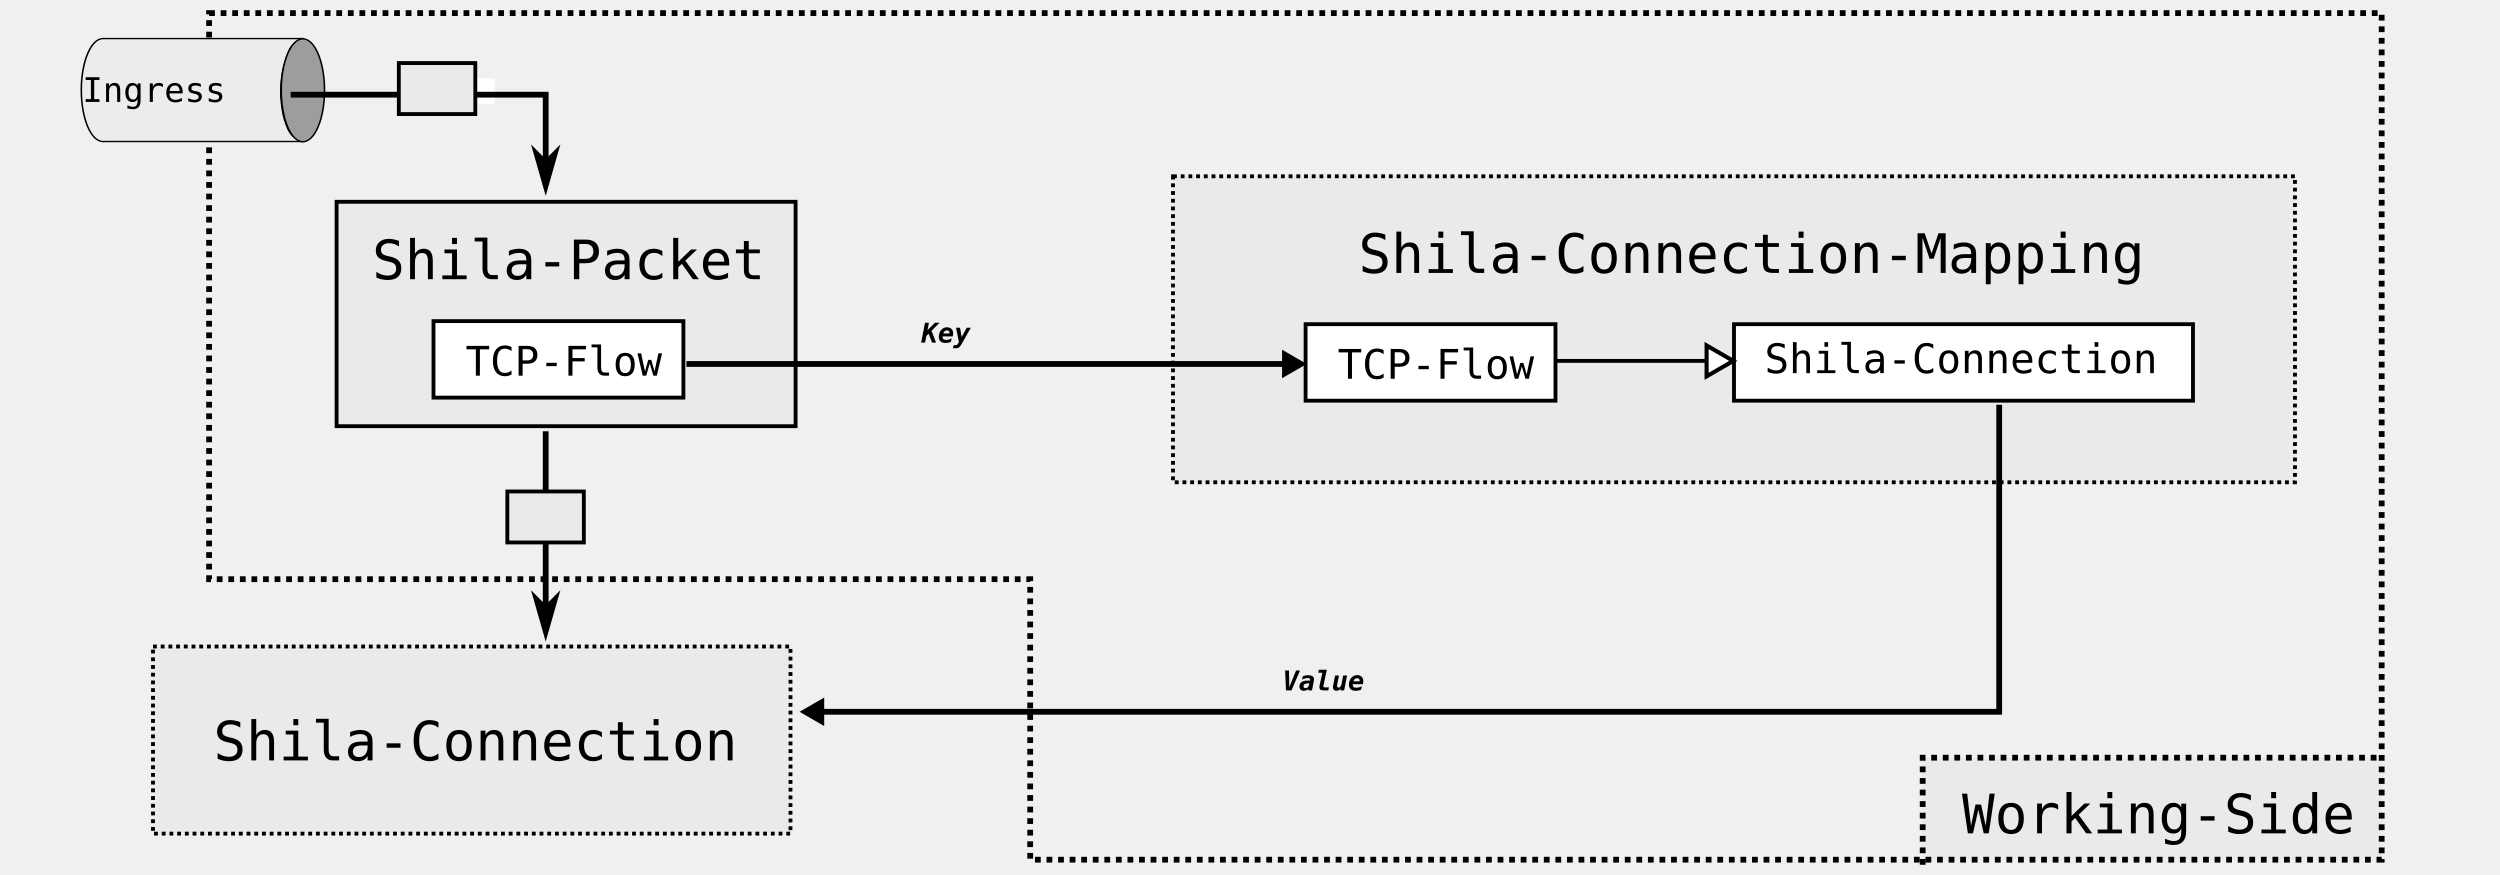
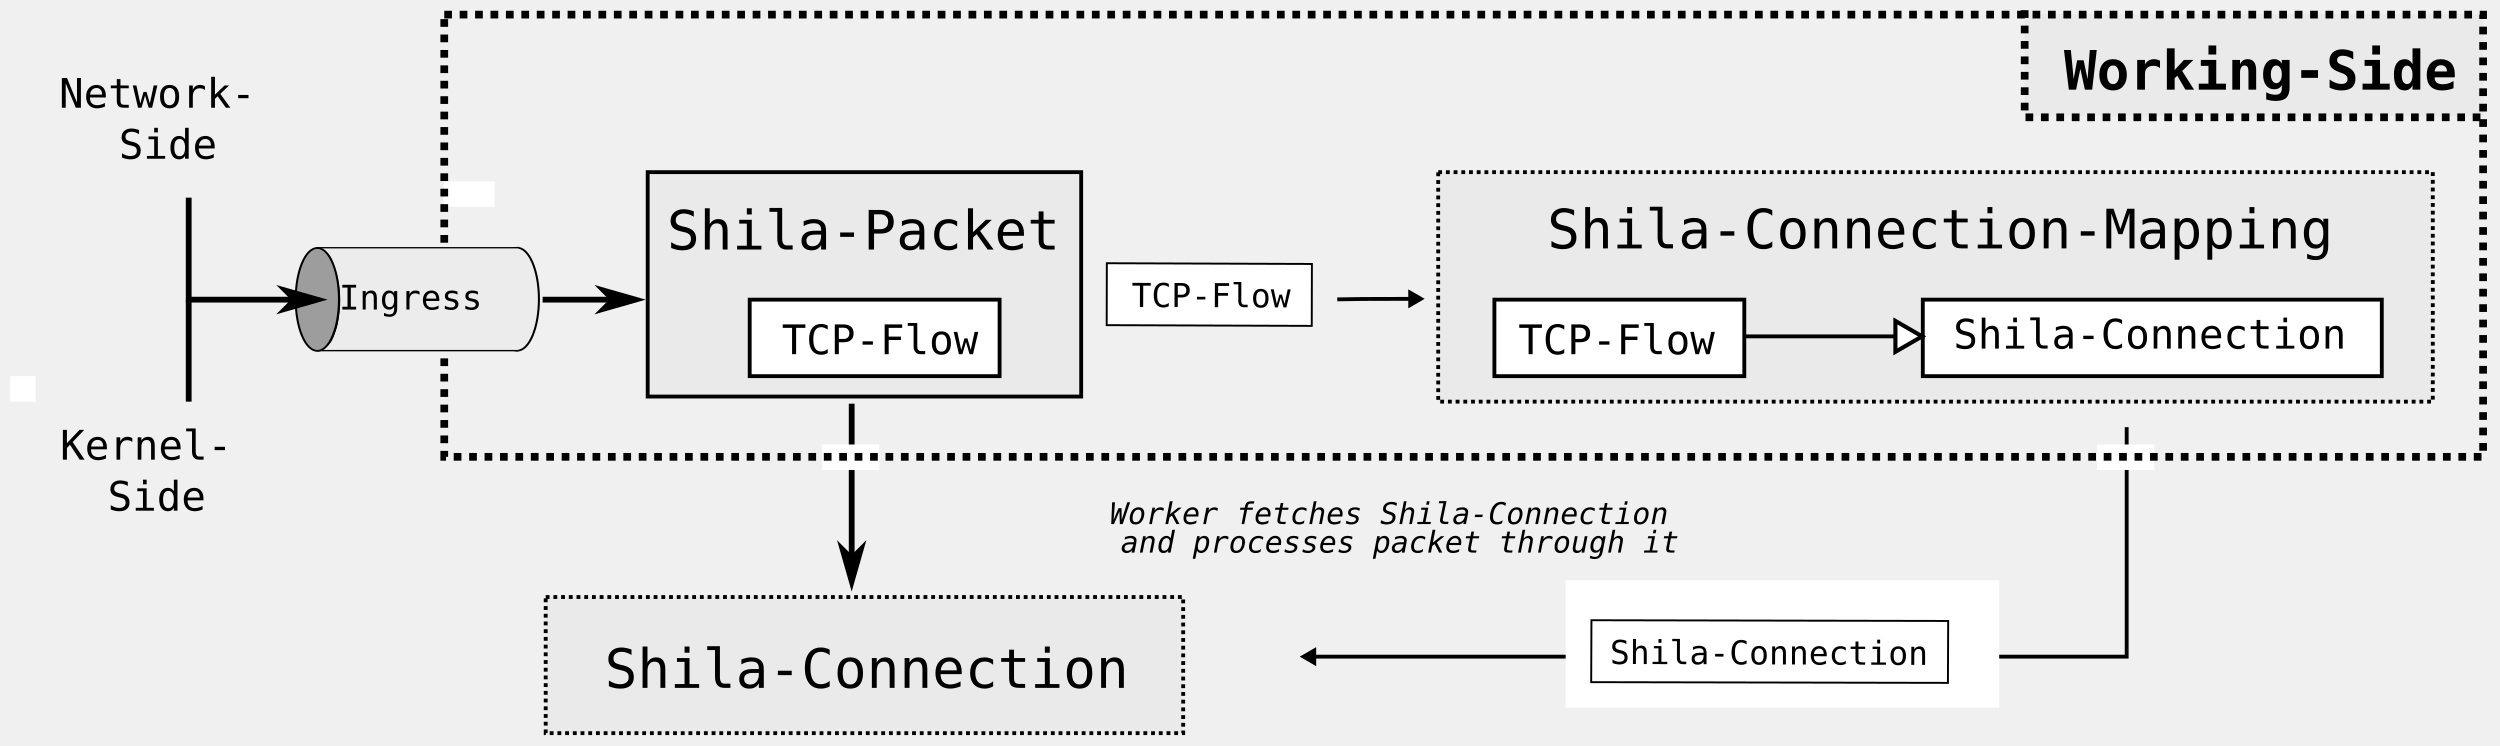
- <svg xmlns="http://www.w3.org/2000/svg" width="2451" height="857.835" viewBox="0 0 648.494 226.969" version="1.1" id="svg8">
+ <svg xmlns="http://www.w3.org/2000/svg" width="2451" height="730.669" viewBox="0 0 648.494 193.323" version="1.1" id="svg8">
  <defs id="defs2">
    <marker orient="auto" refY="0" refX="0" id="marker3254" style="overflow:visible">
      <path id="path3252" d="M 5.77,0 -2.88,5 V -5 Z" style="fill:#000000;fill-opacity:1;fill-rule:evenodd;stroke:#000000;stroke-width:1pt;stroke-opacity:1" transform="scale(0.4)" />
    </marker>
    <marker orient="auto" refY="0" refX="0" id="marker3022" style="overflow:visible">
      <path id="path3020" d="M 5.77,0 -2.88,5 V -5 Z" style="fill:#000000;fill-opacity:1;fill-rule:evenodd;stroke:#000000;stroke-width:1pt;stroke-opacity:1" transform="scale(0.4)" />
    </marker>
    <marker orient="auto" refY="0" refX="0" id="marker12304" style="overflow:visible">
      <path id="path12302" d="M 5.77,0 -2.88,5 V -5 Z" style="fill:#ffffff;fill-rule:evenodd;stroke:#000000;stroke-width:1pt;stroke-opacity:1" transform="matrix(0.8,0,0,0.8,-4.8,0)" />
    </marker>
    <marker orient="auto" refY="0" refX="0" id="TriangleOutS" style="overflow:visible">
      <path id="path11520" d="M 5.77,0 -2.88,5 V -5 Z" style="fill:#000000;fill-opacity:1;fill-rule:evenodd;stroke:#000000;stroke-width:1pt;stroke-opacity:1" transform="scale(0.2)" />
    </marker>
    <marker orient="auto" refY="0" refX="0" id="TriangleOutL" style="overflow:visible">
      <path id="path11514" d="M 5.77,0 -2.88,5 V -5 Z" style="fill:#000000;fill-opacity:1;fill-rule:evenodd;stroke:#000000;stroke-width:1pt;stroke-opacity:1" transform="scale(0.8)" />
    </marker>
    <marker orient="auto" refY="0" refX="0" id="EmptyTriangleOutL" style="overflow:visible">
      <path id="path11532" d="M 5.77,0 -2.88,5 V -5 Z" style="fill:#ffffff;fill-rule:evenodd;stroke:#000000;stroke-width:1pt;stroke-opacity:1" transform="matrix(0.8,0,0,0.8,-4.8,0)" />
    </marker>
    <marker orient="auto" refY="0" refX="0" id="Arrow2Lend" style="overflow:visible">
      <path id="path11393" style="fill:#000000;fill-opacity:1;fill-rule:evenodd;stroke:#000000;stroke-width:0.625;stroke-linejoin:round;stroke-opacity:1" d="M 8.719,4.034 -2.207,0.016 8.719,-4.002 c -1.745,2.372 -1.735,5.617 -6e-7,8.035 z" transform="matrix(-1.1,0,0,-1.1,-1.1,0)" />
    </marker>
    <marker style="overflow:visible" id="marker11722" refX="0" refY="0" orient="auto">
      <path transform="matrix(-0.4,0,0,-0.4,-4,0)" style="fill:#000000;fill-opacity:1;fill-rule:evenodd;stroke:#000000;stroke-width:1pt;stroke-opacity:1" d="M 0,0 5,-5 -12.5,0 5,5 Z" id="path11720" />
    </marker>
    <marker orient="auto" refY="0" refX="0" id="Arrow1Send" style="overflow:visible">
      <path id="path11387" d="M 0,0 5,-5 -12.5,0 5,5 Z" style="fill:#000000;fill-opacity:1;fill-rule:evenodd;stroke:#000000;stroke-width:1pt;stroke-opacity:1" transform="matrix(-0.2,0,0,-0.2,-1.2,0)" />
    </marker>
    <marker orient="auto" refY="0" refX="0" id="DotM" style="overflow:visible">
      <path id="path916" d="m -2.5,-1 c 0,2.76 -2.24,5 -5,5 -2.76,0 -5,-2.24 -5,-5 0,-2.76 2.24,-5 5,-5 2.76,0 5,2.24 5,5 z" style="fill:#000000;fill-opacity:1;fill-rule:evenodd;stroke:#000000;stroke-width:1pt;stroke-opacity:1" transform="matrix(0.4,0,0,0.4,2.96,0.4)" />
    </marker>
    <marker orient="auto" refY="0" refX="0" id="DotL" style="overflow:visible">
      <path id="path913" d="m -2.5,-1 c 0,2.76 -2.24,5 -5,5 -2.76,0 -5,-2.24 -5,-5 0,-2.76 2.24,-5 5,-5 2.76,0 5,2.24 5,5 z" style="fill:#000000;fill-opacity:1;fill-rule:evenodd;stroke:#000000;stroke-width:1pt;stroke-opacity:1" transform="matrix(0.8,0,0,0.8,5.92,0.8)" />
    </marker>
    <marker orient="auto" refY="0" refX="0" id="Arrow1Mend" style="overflow:visible">
      <path id="path861" d="M 0,0 5,-5 -12.5,0 5,5 Z" style="fill:#000000;fill-opacity:1;fill-rule:evenodd;stroke:#000000;stroke-width:1pt;stroke-opacity:1" transform="matrix(-0.4,0,0,-0.4,-4,0)" />
    </marker>
    <marker orient="auto" refY="0" refX="0" id="Arrow1Mend-7" style="overflow:visible">
      <path id="path861-7" d="M 0,0 5,-5 -12.5,0 5,5 Z" style="fill:#000000;fill-opacity:1;fill-rule:evenodd;stroke:#000000;stroke-width:1pt;stroke-opacity:1" transform="matrix(-0.4,0,0,-0.4,-4,0)" />
    </marker>
    <marker orient="auto" refY="0" refX="0" id="Arrow1Mend-0" style="overflow:visible">
      <path id="path861-6" d="M 0,0 5,-5 -12.5,0 5,5 Z" style="fill:#000000;fill-opacity:1;fill-rule:evenodd;stroke:#000000;stroke-width:1pt;stroke-opacity:1" transform="matrix(-0.4,0,0,-0.4,-4,0)" />
    </marker>
    <marker orient="auto" refY="0" refX="0" id="Arrow1Mend-4" style="overflow:visible">
      <path id="path861-8" d="M 0,0 5,-5 -12.5,0 5,5 Z" style="fill:#000000;fill-opacity:1;fill-rule:evenodd;stroke:#000000;stroke-width:1pt;stroke-opacity:1" transform="matrix(-0.4,0,0,-0.4,-4,0)" />
    </marker>
    <marker orient="auto" refY="0" refX="0" id="Arrow1Mend-4-8" style="overflow:visible">
      <path id="path861-8-2" d="M 0,0 5,-5 -12.5,0 5,5 Z" style="fill:#000000;fill-opacity:1;fill-rule:evenodd;stroke:#000000;stroke-width:1pt;stroke-opacity:1" transform="matrix(-0.4,0,0,-0.4,-4,0)" />
    </marker>
    <marker orient="auto" refY="0" refX="0" id="Arrow1Mend-7-6" style="overflow:visible">
      <path id="path861-7-4" d="M 0,0 5,-5 -12.5,0 5,5 Z" style="fill:#000000;fill-opacity:1;fill-rule:evenodd;stroke:#000000;stroke-width:1pt;stroke-opacity:1" transform="matrix(-0.4,0,0,-0.4,-4,0)" />
    </marker>
    <marker orient="auto" refY="0" refX="0" id="Arrow1Mend-6" style="overflow:visible">
      <path id="path861-75" d="M 0,0 5,-5 -12.5,0 5,5 Z" style="fill:#000000;fill-opacity:1;fill-rule:evenodd;stroke:#000000;stroke-width:1pt;stroke-opacity:1" transform="matrix(-0.4,0,0,-0.4,-4,0)" />
    </marker>
    <marker orient="auto" refY="0" refX="0" id="Arrow1Mend-0-6" style="overflow:visible">
      <path id="path861-6-2" d="M 0,0 5,-5 -12.5,0 5,5 Z" style="fill:#000000;fill-opacity:1;fill-rule:evenodd;stroke:#000000;stroke-width:1pt;stroke-opacity:1" transform="matrix(-0.4,0,0,-0.4,-4,0)" />
    </marker>
    <marker orient="auto" refY="0" refX="0" id="Arrow1Mstart-2-2-3-4-1-9" style="overflow:visible">
      <path id="path3028-5-2-7-8-7-6" d="M 0,0 5,-5 -12.5,0 5,5 Z" style="fill:#000000;fill-opacity:1;fill-rule:evenodd;stroke:#000000;stroke-width:1pt;stroke-opacity:1" transform="matrix(0.4,0,0,0.4,4,0)" />
    </marker>
    <marker orient="auto" refY="0" refX="0" id="Arrow1Mend-4-3" style="overflow:visible">
      <path id="path861-8-6" d="M 0,0 5,-5 -12.5,0 5,5 Z" style="fill:#000000;fill-opacity:1;fill-rule:evenodd;stroke:#000000;stroke-width:1pt;stroke-opacity:1" transform="matrix(-0.4,0,0,-0.4,-4,0)" />
    </marker>
+     <marker orient="auto" refY="0" refX="0" id="Arrow1Mend-4-3-3" style="overflow:visible">
+       <path id="path861-8-6-6" d="M 0,0 5,-5 -12.5,0 5,5 Z" style="fill:#000000;fill-opacity:1;fill-rule:evenodd;stroke:#000000;stroke-width:1pt;stroke-opacity:1" transform="matrix(-0.4,0,0,-0.4,-4,0)" />
+     </marker>
+     <marker orient="auto" refY="0" refX="0" id="TriangleOutM-5" style="overflow:visible">
+       <path id="path3167-3" d="M 5.77,0 -2.88,5 V -5 Z" style="fill:#000000;fill-opacity:1;fill-rule:evenodd;stroke:#000000;stroke-width:1pt;stroke-opacity:1" transform="scale(0.4)" />
+     </marker>
+     <marker orient="auto" refY="0" refX="0" id="Arrow1Mend-4-3-2" style="overflow:visible">
+       <path id="path861-8-6-61" d="M 0,0 5,-5 -12.5,0 5,5 Z" style="fill:#000000;fill-opacity:1;fill-rule:evenodd;stroke:#000000;stroke-width:1pt;stroke-opacity:1" transform="matrix(-0.4,0,0,-0.4,-4,0)" />
+     </marker>
  </defs>
-   <g id="layer1" transform="translate(-50.27083,-490.7187)">
-     <rect style="opacity:1;fill:#eaeaea;fill-opacity:1;stroke:#000000;stroke-width:1;stroke-linejoin:miter;stroke-miterlimit:4.4;stroke-dasharray:1, 1;stroke-dashoffset:0;stroke-opacity:1" id="rect819-5" width="291.042" height="79.375" x="354.542" y="536.448" />
-     <text xml:space="preserve" style="font-style:normal;font-weight:normal;font-size:10.583px;line-height:1.25;font-family:sans-serif;letter-spacing:0px;word-spacing:0px;fill:#000000;fill-opacity:1;stroke:none;stroke-width:0.265" x="402.647" y="561.512" id="text823-3">
-       <tspan id="tspan821-5" x="402.647" y="561.512" style="font-style:normal;font-variant:normal;font-weight:normal;font-stretch:normal;font-size:14.111px;font-family:'DejaVu Sans Mono';-inkscape-font-specification:'DejaVu Sans Mono';stroke-width:0.265">Shila-Connection-Mapping</tspan>
+   <g id="layer1" transform="translate(-50.27084,-490.4687)">
+     <rect style="opacity:1;fill:#eaeaea;fill-opacity:1;stroke:#000000;stroke-width:1;stroke-linejoin:miter;stroke-miterlimit:4.4;stroke-dasharray:1, 1;stroke-dashoffset:0;stroke-opacity:1" id="rect819-5" width="257.998" height="59.531" x="423.333" y="535.125" />
+     <text xml:space="preserve" style="font-style:normal;font-weight:normal;font-size:10.583px;line-height:1.25;font-family:sans-serif;letter-spacing:0px;word-spacing:0px;fill:#000000;fill-opacity:1;stroke:none;stroke-width:0.265" x="451.625" y="554.898" id="text823-3">
+       <tspan id="tspan821-5" x="451.625" y="554.898" style="font-style:normal;font-variant:normal;font-weight:normal;font-stretch:normal;font-size:14.111px;font-family:'DejaVu Sans Mono';-inkscape-font-specification:'DejaVu Sans Mono';stroke-width:0.265">Shila-Connection-Mapping</tspan>
    </text>
-     <rect style="opacity:1;fill:#eaeaea;fill-opacity:1;stroke:#000000;stroke-width:1;stroke-linejoin:miter;stroke-miterlimit:4.4;stroke-dasharray:1, 1;stroke-dashoffset:0;stroke-opacity:1" id="rect819-3-2" width="165.365" height="48.54" x="89.958" y="658.421" />
-     <text xml:space="preserve" style="font-style:normal;font-weight:normal;font-size:10.583px;line-height:1.25;font-family:sans-serif;letter-spacing:0px;word-spacing:0px;fill:#000000;fill-opacity:1;stroke:none;stroke-width:0.265" x="105.628" y="687.968" id="text823-6-9">
-       <tspan id="tspan821-7-1" x="105.628" y="687.968" style="font-style:normal;font-variant:normal;font-weight:normal;font-stretch:normal;font-size:14.111px;font-family:'DejaVu Sans Mono';-inkscape-font-specification:'DejaVu Sans Mono';stroke-width:0.265">Shila-Connection</tspan>
+     <rect style="opacity:1;fill:#eaeaea;fill-opacity:1;stroke:#000000;stroke-width:1;stroke-linejoin:miter;stroke-miterlimit:4.4;stroke-dasharray:1, 1;stroke-dashoffset:0;stroke-opacity:1" id="rect819-3-2" width="165.365" height="35.311" x="191.823" y="645.335" />
+     <text xml:space="preserve" style="font-style:normal;font-weight:normal;font-size:10.583px;line-height:1.25;font-family:sans-serif;letter-spacing:0px;word-spacing:0px;fill:#000000;fill-opacity:1;stroke:none;stroke-width:0.265" x="207.118" y="668.895" id="text823-6-9">
+       <tspan id="tspan821-7-1" x="207.118" y="668.895" style="font-style:normal;font-variant:normal;font-weight:normal;font-stretch:normal;font-size:14.111px;font-family:'DejaVu Sans Mono';-inkscape-font-specification:'DejaVu Sans Mono';stroke-width:0.265">Shila-Connection</tspan>
    </text>
-     <path style="fill:none;stroke:#000000;stroke-width:1.5;stroke-linecap:butt;stroke-linejoin:miter;stroke-miterlimit:4;stroke-dasharray:none;stroke-opacity:1;marker-end:url(#Arrow1Mend)" d="m 191.823,621.115 v -18.521 51.594" id="path850" />
-     <path style="fill:none;stroke:#000000;stroke-width:1.5;stroke-linecap:butt;stroke-linejoin:miter;stroke-miterlimit:4;stroke-dasharray:none;stroke-opacity:1;marker-end:url(#marker3254)" d="m 568.854,595.715 v 79.64 H 261.937" id="path850-5" />
-     <rect style="opacity:1;fill:#eaeaea;fill-opacity:1;stroke:#000000;stroke-width:1;stroke-linejoin:miter;stroke-miterlimit:4.4;stroke-dasharray:none;stroke-dashoffset:0;stroke-opacity:1" id="rect819-3-2-0" width="119.062" height="58.208" x="137.583" y="543.063" />
-     <path style="fill:none;stroke:#000000;stroke-width:1.5;stroke-linecap:butt;stroke-linejoin:miter;stroke-miterlimit:4;stroke-dasharray:none;stroke-opacity:1;marker-end:url(#marker3022)" d="M 228.335,585.131 H 334.698 384.969" id="path850-47" />
-     <text xml:space="preserve" style="font-style:normal;font-weight:normal;font-size:10.583px;line-height:1.25;font-family:sans-serif;letter-spacing:0px;word-spacing:0px;fill:#000000;fill-opacity:1;stroke:none;stroke-width:0.265" x="146.806" y="563.144" id="text823-6-9-7">
-       <tspan x="146.806" y="563.144" style="font-style:normal;font-variant:normal;font-weight:normal;font-stretch:normal;font-size:14.111px;font-family:'DejaVu Sans Mono';-inkscape-font-specification:'DejaVu Sans Mono';stroke-width:0.265" id="tspan10795">Shila-Packet</tspan>
+     <path style="fill:none;stroke:#000000;stroke-width:1;stroke-linecap:butt;stroke-linejoin:miter;stroke-miterlimit:4;stroke-dasharray:none;stroke-opacity:1;marker-end:url(#marker3254)" d="m 601.927,601.271 1e-5,59.531 H 390.26" id="path850-5" />
+     <rect style="opacity:1;fill:#eaeaea;fill-opacity:1;stroke:#000000;stroke-width:1;stroke-linejoin:miter;stroke-miterlimit:4.4;stroke-dasharray:none;stroke-dashoffset:0;stroke-opacity:1" id="rect819-3-2-0" width="112.448" height="58.208" x="218.281" y="535.125" />
+     <text xml:space="preserve" style="font-style:normal;font-weight:normal;font-size:10.583px;line-height:1.25;font-family:sans-serif;letter-spacing:0px;word-spacing:0px;fill:#000000;fill-opacity:1;stroke:none;stroke-width:0.265" x="223.27" y="555.206" id="text823-6-9-7">
+       <tspan x="223.27" y="555.206" style="font-style:normal;font-variant:normal;font-weight:normal;font-stretch:normal;font-size:14.111px;font-family:'DejaVu Sans Mono';-inkscape-font-specification:'DejaVu Sans Mono';stroke-width:0.265" id="tspan10795">Shila-Packet</tspan>
    </text>
-     <rect style="opacity:1;fill:#ffffff;fill-opacity:1;stroke:#000000;stroke-width:1;stroke-linejoin:miter;stroke-miterlimit:4.4;stroke-dasharray:none;stroke-dashoffset:0;stroke-opacity:1" id="rect819-3-2-0-1" width="64.823" height="19.844" x="162.719" y="574.019" />
-     <text xml:space="preserve" style="font-style:normal;font-weight:normal;font-size:10.583px;line-height:1.25;font-family:sans-serif;letter-spacing:0px;word-spacing:0px;fill:#000000;fill-opacity:1;stroke:none;stroke-width:0.265" x="171.037" y="588.161" id="text823-6-9-7-5-1">
-       <tspan x="171.037" y="588.161" style="font-style:normal;font-variant:normal;font-weight:normal;font-stretch:normal;font-size:10.583px;font-family:'DejaVu Sans Mono';-inkscape-font-specification:'DejaVu Sans Mono';stroke-width:0.265" id="tspan10795-6-2">TCP-Flow</tspan>
+     <rect style="opacity:1;fill:#ffffff;fill-opacity:1;stroke:#000000;stroke-width:1;stroke-linejoin:miter;stroke-miterlimit:4.4;stroke-dasharray:none;stroke-dashoffset:0;stroke-opacity:1" id="rect819-3-2-0-1" width="64.823" height="19.844" x="244.74" y="568.198" />
+     <text xml:space="preserve" style="font-style:normal;font-weight:normal;font-size:10.583px;line-height:1.25;font-family:sans-serif;letter-spacing:0px;word-spacing:0px;fill:#000000;fill-opacity:1;stroke:none;stroke-width:0.265" x="253.057" y="582.341" id="text823-6-9-7-5-1">
+       <tspan x="253.057" y="582.341" style="font-style:normal;font-variant:normal;font-weight:normal;font-stretch:normal;font-size:10.583px;font-family:'DejaVu Sans Mono';-inkscape-font-specification:'DejaVu Sans Mono';stroke-width:0.265" id="tspan10795-6-2">TCP-Flow</tspan>
    </text>
-     <rect style="opacity:1;fill:#ffffff;fill-opacity:1;stroke:#000000;stroke-width:1;stroke-linejoin:miter;stroke-miterlimit:4.4;stroke-dasharray:none;stroke-dashoffset:0;stroke-opacity:1" id="rect819-3-2-0-1-7-3" width="119.062" height="19.844" x="500.062" y="574.812" />
-     <text xml:space="preserve" style="font-style:normal;font-weight:normal;font-size:10.583px;line-height:1.25;font-family:sans-serif;letter-spacing:0px;word-spacing:0px;fill:#000000;fill-opacity:1;stroke:none;stroke-width:0.265" x="507.983" y="587.5" id="text823-6-9-7-5-1-0-6">
-       <tspan x="507.983" y="587.5" style="font-style:normal;font-variant:normal;font-weight:normal;font-stretch:normal;font-size:10.583px;font-family:'DejaVu Sans Mono';-inkscape-font-specification:'DejaVu Sans Mono';stroke-width:0.265" id="tspan10795-6-2-9-0">Shila-Connection</tspan>
+     <rect style="opacity:1;fill:#ffffff;fill-opacity:1;stroke:#000000;stroke-width:1;stroke-linejoin:miter;stroke-miterlimit:4.4;stroke-dasharray:none;stroke-dashoffset:0;stroke-opacity:1" id="rect819-3-2-0-1-7-3" width="119.062" height="19.844" x="549.04" y="568.198" />
+     <text xml:space="preserve" style="font-style:normal;font-weight:normal;font-size:10.583px;line-height:1.25;font-family:sans-serif;letter-spacing:0px;word-spacing:0px;fill:#000000;fill-opacity:1;stroke:none;stroke-width:0.265" x="556.961" y="580.885" id="text823-6-9-7-5-1-0-6">
+       <tspan x="556.961" y="580.885" style="font-style:normal;font-variant:normal;font-weight:normal;font-stretch:normal;font-size:10.583px;font-family:'DejaVu Sans Mono';-inkscape-font-specification:'DejaVu Sans Mono';stroke-width:0.265" id="tspan10795-6-2-9-0">Shila-Connection</tspan>
    </text>
-     <path style="fill:none;stroke:#000000;stroke-width:1;stroke-linecap:butt;stroke-linejoin:miter;stroke-miterlimit:4;stroke-dasharray:none;stroke-opacity:1;marker-end:url(#marker12304)" d="m 453.76,584.337 h 19.844 26.458" id="path850-47-6" />
-     <rect style="opacity:1;fill:#eaeaea;fill-opacity:1;stroke:none;stroke-width:1.5;stroke-linejoin:miter;stroke-miterlimit:4;stroke-dasharray:1.5, 6;stroke-dashoffset:0;stroke-opacity:1" id="rect13868" width="119.062" height="26.458" x="549.01" y="687.26" />
-     <text xml:space="preserve" style="font-style:normal;font-weight:normal;font-size:10.583px;line-height:1.25;font-family:sans-serif;letter-spacing:0px;word-spacing:0px;fill:#000000;fill-opacity:1;stroke:none;stroke-width:0.265" x="559.201" y="706.875" id="text823-6-9-1">
-       <tspan id="tspan821-7-1-8" x="559.201" y="706.875" style="font-style:normal;font-variant:normal;font-weight:normal;font-stretch:normal;font-size:14.111px;font-family:'DejaVu Sans Mono';-inkscape-font-specification:'DejaVu Sans Mono';stroke-width:0.265">Working-Side</tspan>
+     <path style="fill:none;stroke:#000000;stroke-width:1;stroke-linecap:butt;stroke-linejoin:miter;stroke-miterlimit:4;stroke-dasharray:none;stroke-opacity:1;marker-end:url(#marker12304)" d="m 502.738,577.723 h 19.844 26.458" id="path850-47-6" />
+     <rect style="opacity:1;fill:#eaeaea;fill-opacity:1;stroke:none;stroke-width:1.5;stroke-linejoin:miter;stroke-miterlimit:4;stroke-dasharray:1.5, 6;stroke-dashoffset:0;stroke-opacity:1" id="rect13868" width="119.062" height="26.458" x="575.469" y="494.115" />
+     <text xml:space="preserve" style="font-style:normal;font-weight:normal;font-size:10.583px;line-height:1.25;font-family:sans-serif;letter-spacing:0px;word-spacing:0px;fill:#000000;fill-opacity:1;stroke:none;stroke-width:0.265" x="585.659" y="513.729" id="text823-6-9-1">
+       <tspan id="tspan821-7-1-8" x="585.659" y="513.729" style="font-style:normal;font-variant:normal;font-weight:bold;font-stretch:normal;font-size:14.111px;font-family:'DejaVu Sans Mono';-inkscape-font-specification:'DejaVu Sans Mono';stroke-width:0.265">Working-Side</tspan>
    </text>
-     <path style="fill:none;fill-opacity:1;stroke:#000000;stroke-width:1.5;stroke-linecap:butt;stroke-linejoin:miter;stroke-miterlimit:4;stroke-dasharray:1.5, 1.5;stroke-dashoffset:0;stroke-opacity:1" d="M 549.01,715.042 V 687.26 H 668.073" id="path12612" />
-     <rect style="opacity:1;fill:#ffffff;fill-opacity:1;stroke:none;stroke-width:1.5;stroke-linejoin:miter;stroke-miterlimit:4.4;stroke-dasharray:1.5, 6;stroke-dashoffset:0;stroke-opacity:1" id="rect13776" width="13.229" height="6.615" x="165.365" y="511.048" />
-     <rect style="opacity:1;fill:#eaeaea;fill-opacity:1;stroke:#000000;stroke-width:1;stroke-linejoin:miter;stroke-miterlimit:4.4;stroke-dasharray:none;stroke-dashoffset:0;stroke-opacity:1" id="rect819-3-2-0-1-7-7-9" width="19.844" height="13.229" x="181.871" y="618.204" />
-     <path style="fill:none;stroke:#000000;stroke-width:1.5;stroke-linecap:butt;stroke-linejoin:miter;stroke-miterlimit:4;stroke-dasharray:1.5, 1.5;stroke-dashoffset:0;stroke-opacity:1" d="M 104.51,494.115 H 668.073 V 713.719 H 317.5 V 640.958 H 104.51 Z" id="path1086" />
-     <g transform="matrix(0.5659023,0,0,0.5044971,-23.58731,318.9656)" id="g4536-7">
-       <ellipse ry="26.458" rx="9.922" cy="386.75" cx="177.703" id="path4491-8" style="opacity:1;fill:#ececec;fill-opacity:1;stroke:#000000;stroke-width:0.716;stroke-linejoin:miter;stroke-miterlimit:4.4;stroke-dasharray:none;stroke-dashoffset:0;stroke-opacity:1" />
+     <path style="fill:none;fill-opacity:1;stroke:#000000;stroke-width:2;stroke-linecap:butt;stroke-linejoin:miter;stroke-miterlimit:4;stroke-dasharray:2, 2;stroke-dashoffset:0;stroke-opacity:1" d="m 575.469,493.115 v 27.781 h 119.062" id="path12612" />
+     <rect style="opacity:1;fill:#ffffff;fill-opacity:1;stroke:none;stroke-width:1.5;stroke-linejoin:miter;stroke-miterlimit:4.4;stroke-dasharray:1.5, 6;stroke-dashoffset:0;stroke-opacity:1" id="rect13776" width="13.229" height="6.615" x="165.365" y="537.506" />
+     <rect style="opacity:1;fill:#ffffff;fill-opacity:1;stroke:none;stroke-width:0.529;stroke-linecap:round;stroke-linejoin:round;stroke-miterlimit:4.4;stroke-dasharray:none;stroke-dashoffset:0;stroke-opacity:1" id="rect8821-0" width="14.817" height="6.615" x="594.254" y="605.769" />
+     <path style="fill:none;stroke:#000000;stroke-width:1.5;stroke-linecap:butt;stroke-linejoin:miter;stroke-miterlimit:4;stroke-dasharray:none;stroke-opacity:1;marker-end:url(#Arrow1Mend)" d="m 271.198,607.885 v -12.7 45.773" id="path850" />
+     <rect style="opacity:1;fill:#ffffff;fill-opacity:1;stroke:none;stroke-width:0.529;stroke-linecap:round;stroke-linejoin:round;stroke-miterlimit:4.4;stroke-dasharray:none;stroke-dashoffset:0;stroke-opacity:1" id="rect8821" width="14.817" height="6.615" x="263.525" y="605.769" />
+     <path style="fill:none;stroke:#000000;stroke-width:2;stroke-linecap:butt;stroke-linejoin:miter;stroke-miterlimit:4;stroke-dasharray:2, 2;stroke-dashoffset:0;stroke-opacity:1" d="M 165.51,494.26 H 694.385 V 608.97 H 165.51 Z" id="path1086" />
+     <rect style="opacity:1;fill:#ffffff;fill-opacity:1;stroke:#000000;stroke-width:1;stroke-linejoin:miter;stroke-miterlimit:4.4;stroke-dasharray:none;stroke-dashoffset:0;stroke-opacity:1" id="rect819-3-2-0-1-5" width="64.823" height="19.844" x="437.915" y="568.198" />
+     <text xml:space="preserve" style="font-style:normal;font-weight:normal;font-size:10.583px;line-height:1.25;font-family:sans-serif;letter-spacing:0px;word-spacing:0px;fill:#000000;fill-opacity:1;stroke:none;stroke-width:0.265" x="444.116" y="582.341" id="text823-6-9-7-5-1-3">
+       <tspan x="444.116" y="582.341" style="font-style:normal;font-variant:normal;font-weight:normal;font-stretch:normal;font-size:10.583px;font-family:'DejaVu Sans Mono';-inkscape-font-specification:'DejaVu Sans Mono';stroke-width:0.265" id="tspan10795-6-2-5">TCP-Flow</tspan>
+     </text>
+     <text id="text823-6-9-7-5-1-02-0-6-3-1-6-6-4-0-5-7-4-9-8-4-3-7-26-3" y="626.406" x="420.259" style="font-style:normal;font-weight:normal;font-size:10.583px;line-height:0.7;font-family:sans-serif;text-align:center;letter-spacing:0px;word-spacing:0px;text-anchor:middle;fill:#000000;fill-opacity:1;stroke:none;stroke-width:0.265" xml:space="preserve">
+       <tspan style="font-style:oblique;font-variant:normal;font-weight:normal;font-stretch:normal;font-size:7.761px;line-height:0.7;font-family:'DejaVu Sans Mono';-inkscape-font-specification:'DejaVu Sans Mono Bold Oblique';text-align:center;text-anchor:middle;stroke-width:0.265" y="626.406" x="422.594" id="tspan9503">Worker fetches Shila-Connection </tspan>
+       <tspan style="font-style:oblique;font-variant:normal;font-weight:normal;font-stretch:normal;font-size:7.761px;line-height:0.7;font-family:'DejaVu Sans Mono';-inkscape-font-specification:'DejaVu Sans Mono Bold Oblique';text-align:center;text-anchor:middle;stroke-width:0.265" y="633.814" x="420.259" id="tspan9511">and processes packet through it</tspan>
+     </text>
+     <rect style="opacity:1;fill:none;fill-opacity:1;stroke:none;stroke-width:1.5;stroke-linecap:round;stroke-linejoin:round;stroke-miterlimit:4;stroke-dasharray:1.5, 1.5;stroke-dashoffset:0;stroke-opacity:1" id="rect1164" width="6.615" height="6.615" x="171.979" y="554.969" />
+     <rect style="opacity:1;fill:none;fill-opacity:1;stroke:none;stroke-width:1.5;stroke-linecap:round;stroke-linejoin:round;stroke-miterlimit:4;stroke-dasharray:1.5, 1.5;stroke-dashoffset:0;stroke-opacity:1" id="rect1164-5" width="6.615" height="6.615" x="689.504" y="574.812" />
+     <g transform="matrix(-0.5659023,0,0,0.5044971,285.0131,372.967)" id="g4536-7">
+       <ellipse ry="26.458" rx="9.922" cy="386.75" cx="177.703" id="path4491-8" style="opacity:1;fill:#ececec;fill-opacity:1;stroke:#000000;stroke-width:0.936;stroke-linejoin:miter;stroke-miterlimit:4.4;stroke-dasharray:none;stroke-dashoffset:0;stroke-opacity:1" />
      <path id="path4526-4" d="m 177.268,413.203 h 92.604 c 0,0 -5.235,-0.699 -7.416,-6.615 -2.181,-5.916 -2.475,-8.79 -2.94,-13.229 -0.465,-4.439 -0.413,-8.824 0.134,-13.229 0.547,-4.405 1.28,-7.416 3.145,-13.029 1.866,-5.612 7.077,-6.815 7.077,-6.815 H 177.268" style="fill:#ececec;fill-opacity:1;stroke:#000000;stroke-width:0.716;stroke-linecap:butt;stroke-linejoin:miter;stroke-miterlimit:4;stroke-dasharray:none;stroke-opacity:1" />
-       <ellipse ry="26.458" rx="9.922" cy="386.867" cx="269.346" id="path4491-6-5" style="opacity:1;fill:#9d9d9d;fill-opacity:1;stroke:#000000;stroke-width:0.716;stroke-linejoin:miter;stroke-miterlimit:4.4;stroke-dasharray:none;stroke-dashoffset:0;stroke-opacity:1" />
+       <ellipse ry="26.458" rx="9.922" cy="386.867" cx="269.346" id="path4491-6-5" style="opacity:1;fill:#9d9d9d;fill-opacity:1;stroke:#000000;stroke-width:0.936;stroke-linejoin:miter;stroke-miterlimit:4.4;stroke-dasharray:none;stroke-dashoffset:0;stroke-opacity:1" />
    </g>
-     <text xml:space="preserve" style="font-style:normal;font-weight:normal;font-size:10.583px;line-height:1.25;font-family:sans-serif;text-align:center;letter-spacing:0px;word-spacing:0px;text-anchor:middle;fill:#000000;fill-opacity:1;stroke:none;stroke-width:0.265" x="97.097" y="517.158" id="text823-6-9-7-5-1-02-7-3-5">
-       <tspan x="97.097" y="517.158" style="font-style:normal;font-variant:normal;font-weight:normal;font-stretch:normal;font-size:8.819px;font-family:'DejaVu Sans Mono';-inkscape-font-specification:'DejaVu Sans Mono';text-align:center;text-anchor:middle;stroke-width:0.265" id="tspan10795-6-2-3-5-2-0">Ingress</tspan>
+     <path style="fill:none;stroke:#000000;stroke-width:1.5;stroke-linecap:butt;stroke-linejoin:miter;stroke-miterlimit:4;stroke-dasharray:none;stroke-opacity:1;marker-end:url(#Arrow1Mend-4-3)" d="m 99.219,541.74 v 26.458 l 33.073,-2e-5" id="path850-5-7" />
+     <text xml:space="preserve" style="font-style:normal;font-weight:normal;font-size:10.583px;line-height:1.25;font-family:sans-serif;text-align:center;letter-spacing:0px;word-spacing:0px;text-anchor:middle;fill:#000000;fill-opacity:1;stroke:none;stroke-width:0.265" x="163.661" y="570.762" id="text823-6-9-7-5-1-02-0">
+       <tspan x="163.661" y="570.762" style="font-style:normal;font-variant:normal;font-weight:normal;font-stretch:normal;font-size:8.819px;font-family:'DejaVu Sans Mono';-inkscape-font-specification:'DejaVu Sans Mono';text-align:center;text-anchor:middle;stroke-width:0.265" id="tspan10795-6-2-3-6">Ingress</tspan>
    </text>
-     <path style="fill:none;stroke:#000000;stroke-width:1.5;stroke-linecap:butt;stroke-linejoin:miter;stroke-miterlimit:4;stroke-dasharray:none;stroke-opacity:1;marker-end:url(#Arrow1Mend-4-3)" d="m 125.677,515.281 h 66.146 v 23.283" id="path850-5-7" />
-     <rect style="opacity:1;fill:#eaeaea;fill-opacity:1;stroke:#000000;stroke-width:1;stroke-linejoin:miter;stroke-miterlimit:4.4;stroke-dasharray:none;stroke-dashoffset:0;stroke-opacity:1" id="rect819-3-2-0-1-7-5" width="19.844" height="13.229" x="153.723" y="507.079" />
-     <rect style="opacity:1;fill:#ffffff;fill-opacity:1;stroke:#000000;stroke-width:1;stroke-linejoin:miter;stroke-miterlimit:4.4;stroke-dasharray:none;stroke-dashoffset:0;stroke-opacity:1" id="rect819-3-2-0-1-5" width="64.823" height="19.844" x="388.938" y="574.812" />
-     <text xml:space="preserve" style="font-style:normal;font-weight:normal;font-size:10.583px;line-height:1.25;font-family:sans-serif;letter-spacing:0px;word-spacing:0px;fill:#000000;fill-opacity:1;stroke:none;stroke-width:0.265" x="397.255" y="588.955" id="text823-6-9-7-5-1-3">
-       <tspan x="397.255" y="588.955" style="font-style:normal;font-variant:normal;font-weight:normal;font-stretch:normal;font-size:10.583px;font-family:'DejaVu Sans Mono';-inkscape-font-specification:'DejaVu Sans Mono';stroke-width:0.265" id="tspan10795-6-2-5">TCP-Flow</tspan>
+     <path style="fill:none;stroke:#000000;stroke-width:1.5;stroke-linecap:butt;stroke-linejoin:miter;stroke-miterlimit:4;stroke-dasharray:none;stroke-opacity:1;marker-end:url(#Arrow1Mend-4-3-3)" d="m 191.029,568.198 h 5.292 18.521" id="path850-5-7-7" />
+     <path style="fill:none;stroke:#000000;stroke-width:1;stroke-linecap:butt;stroke-linejoin:miter;stroke-miterlimit:4;stroke-dasharray:none;stroke-opacity:1;marker-end:url(#TriangleOutM-5)" d="m 397.15,568.123 6.615,-0.097 13.229,-0.039" id="path850-3-5" />
+     <g id="g3910-6" transform="rotate(-89.83169,533.8609,541.622)">
+       <g id="g3915-2" transform="rotate(90,459.3141,419.0243)">
+         <g id="g6201-9" transform="matrix(0.8094524,0,0,0.8094524,70.00233,70.58095)">
+           <rect y="360.001" x="389.562" height="19.844" width="65.713" id="rect819-3-2-0-1-7-1-1" style="opacity:1;fill:#ffffff;fill-opacity:1;stroke:#000000;stroke-width:0.618;stroke-linejoin:miter;stroke-miterlimit:4.4;stroke-dasharray:none;stroke-dashoffset:0;stroke-opacity:1" transform="matrix(0.9999998,6.2773231e-4,5.1720965e-4,0.9999999,0,0)" />
+           <text id="text823-6-9-7-5-1-0-2-2" y="374.234" x="397.709" style="font-style:normal;font-weight:normal;font-size:10.583px;line-height:1.25;font-family:sans-serif;letter-spacing:0px;word-spacing:0px;fill:#000000;fill-opacity:1;stroke:none;stroke-width:1.5;stroke-miterlimit:4.4;stroke-dasharray:none" xml:space="preserve">
+             <tspan id="tspan10795-6-2-9-7-7" style="font-style:normal;font-variant:normal;font-weight:normal;font-stretch:normal;font-size:10.583px;font-family:'DejaVu Sans Mono';-inkscape-font-specification:'DejaVu Sans Mono';stroke-width:1.5;stroke-miterlimit:4.4;stroke-dasharray:none" y="374.234" x="397.709">TCP-Flow</tspan>
+           </text>
+         </g>
+       </g>
+     </g>
+     <rect style="opacity:1;fill:#ffffff;fill-opacity:1;stroke:none;stroke-width:0.298;stroke-linecap:round;stroke-linejoin:round;stroke-miterlimit:4.4;stroke-dasharray:none;stroke-dashoffset:0;stroke-opacity:1" id="rect8102" width="112.448" height="33.073" x="456.406" y="640.958" />
+     <g id="g3910-6-0" transform="rotate(-89.83169,642.344,525.6968)">
+       <g id="g3915-2-9" transform="rotate(90,459.3141,419.0243)">
+         <g id="g6201-9-3" transform="matrix(0.8094524,0,0,0.8094524,70.00233,70.58095)">
+           <rect y="360.588" x="392.204" height="19.844" width="114.32" id="rect819-3-2-0-1-7-1-1-6" style="opacity:1;fill:#ffffff;fill-opacity:1;stroke:#000000;stroke-width:0.618;stroke-linejoin:miter;stroke-miterlimit:4.4;stroke-dasharray:none;stroke-dashoffset:0;stroke-opacity:1" transform="matrix(0.9999996,-8.881655e-4,-0.00127307,0.9999992,0,0)" />
+           <text id="text823-6-9-7-5-1-0-2-2-0" y="374.234" x="397.709" style="font-style:normal;font-weight:normal;font-size:10.583px;line-height:1.25;font-family:sans-serif;letter-spacing:0px;word-spacing:0px;fill:#000000;fill-opacity:1;stroke:none;stroke-width:1.5;stroke-miterlimit:4.4;stroke-dasharray:none" xml:space="preserve">
+             <tspan id="tspan10795-6-2-9-7-7-6" style="font-style:normal;font-variant:normal;font-weight:normal;font-stretch:normal;font-size:10.583px;font-family:'DejaVu Sans Mono';-inkscape-font-specification:'DejaVu Sans Mono';stroke-width:1.5;stroke-miterlimit:4.4;stroke-dasharray:none" y="374.234" x="397.709">Shila-Connection</tspan>
+           </text>
+         </g>
+       </g>
+     </g>
+     <path style="fill:none;stroke:#000000;stroke-width:1.5;stroke-linecap:butt;stroke-linejoin:miter;stroke-miterlimit:4;stroke-dasharray:none;stroke-opacity:1" d="M 99.219,568.198 V 594.656" id="path850-5-7-8" />
+     <text xml:space="preserve" style="font-style:normal;font-weight:normal;font-size:10.583px;line-height:1.25;font-family:sans-serif;text-align:center;letter-spacing:0px;word-spacing:0px;text-anchor:middle;fill:#000000;fill-opacity:1;stroke:none;stroke-width:0.265" x="100.718" y="518.416" id="text823-6-9-7-5-8-10-4-2">
+       <tspan x="100.718" y="518.416" style="font-style:normal;font-variant:normal;font-weight:normal;font-stretch:normal;font-size:10.583px;font-family:'DejaVu Sans Mono';-inkscape-font-specification:'DejaVu Sans Mono';text-align:center;text-anchor:middle;stroke-width:0.265" id="tspan3625-6">Network-</tspan>
+       <tspan x="100.718" y="531.646" style="font-style:normal;font-variant:normal;font-weight:normal;font-stretch:normal;font-size:10.583px;font-family:'DejaVu Sans Mono';-inkscape-font-specification:'DejaVu Sans Mono';text-align:center;text-anchor:middle;stroke-width:0.265" id="tspan8773">Side</tspan>
    </text>
-     <text id="text823-6-9-7-5-1-02-0-6-3-1-6-6-4-0-5-7-4-9-8-4-3-7-26" y="579.587" x="302.532" style="font-style:normal;font-weight:normal;font-size:10.583px;line-height:1.25;font-family:sans-serif;text-align:center;letter-spacing:0px;word-spacing:0px;text-anchor:middle;fill:#000000;fill-opacity:1;stroke:none;stroke-width:0.265" xml:space="preserve">
-       <tspan style="font-style:oblique;font-variant:normal;font-weight:bold;font-stretch:normal;font-size:7.056px;font-family:'DejaVu Sans Mono';-inkscape-font-specification:'DejaVu Sans Mono Bold Oblique';text-align:center;text-anchor:middle;stroke-width:0.265" y="579.587" x="302.532" id="tspan4167-4-6-5-4-4-2-9-8-6-5-1">Key</tspan>
+     <text xml:space="preserve" style="font-style:normal;font-weight:normal;font-size:10.583px;line-height:1.25;font-family:sans-serif;text-align:center;letter-spacing:0px;word-spacing:0px;text-anchor:middle;fill:#000000;fill-opacity:1;stroke:none;stroke-width:0.265" x="97.808" y="609.698" id="text823-6-9-7-5-8-10-4-2-7">
+       <tspan x="97.808" y="609.698" style="font-style:normal;font-variant:normal;font-weight:normal;font-stretch:normal;font-size:10.583px;font-family:'DejaVu Sans Mono';-inkscape-font-specification:'DejaVu Sans Mono';text-align:center;text-anchor:middle;stroke-width:0.265" id="tspan8773-2">Kernel-</tspan>
+       <tspan x="97.808" y="622.927" style="font-style:normal;font-variant:normal;font-weight:normal;font-stretch:normal;font-size:10.583px;font-family:'DejaVu Sans Mono';-inkscape-font-specification:'DejaVu Sans Mono';text-align:center;text-anchor:middle;stroke-width:0.265" id="tspan8798">Side</tspan>
    </text>
-     <text id="text823-6-9-7-5-1-02-0-6-3-1-6-6-4-0-5-7-4-9-8-4-3-7-26-3" y="669.81" x="400.428" style="font-style:normal;font-weight:normal;font-size:10.583px;line-height:1.25;font-family:sans-serif;text-align:center;letter-spacing:0px;word-spacing:0px;text-anchor:middle;fill:#000000;fill-opacity:1;stroke:none;stroke-width:0.265" xml:space="preserve">
-       <tspan style="font-style:oblique;font-variant:normal;font-weight:bold;font-stretch:normal;font-size:7.056px;font-family:'DejaVu Sans Mono';-inkscape-font-specification:'DejaVu Sans Mono Bold Oblique';text-align:center;text-anchor:middle;stroke-width:0.265" y="669.81" x="400.428" id="tspan4167-4-6-5-4-4-2-9-8-6-5-1-6">Value</tspan>
-     </text>
-     <rect style="opacity:1;fill:none;fill-opacity:1;stroke:none;stroke-width:1.5;stroke-linecap:round;stroke-linejoin:round;stroke-miterlimit:4;stroke-dasharray:1.5, 1.5;stroke-dashoffset:0;stroke-opacity:1" id="rect1164" width="6.615" height="6.615" x="52.917" y="574.812" />
-     <rect style="opacity:1;fill:none;fill-opacity:1;stroke:none;stroke-width:1.5;stroke-linecap:round;stroke-linejoin:round;stroke-miterlimit:4;stroke-dasharray:1.5, 1.5;stroke-dashoffset:0;stroke-opacity:1" id="rect1164-5" width="6.615" height="6.615" x="689.504" y="574.812" />
+     <rect style="opacity:1;fill:#ffffff;fill-opacity:1;stroke:none;stroke-width:0.5;stroke-linecap:round;stroke-linejoin:round;stroke-miterlimit:4.4;stroke-dasharray:none;stroke-dashoffset:0;stroke-opacity:1" id="rect8800" width="6.615" height="6.615" x="52.917" y="588.042" />
+     <rect style="opacity:1;fill:#ffffff;fill-opacity:1;stroke:none;stroke-width:0.529;stroke-linecap:round;stroke-linejoin:round;stroke-miterlimit:4.4;stroke-dasharray:none;stroke-dashoffset:0;stroke-opacity:1" id="rect8821-2" width="14.817" height="6.615" x="382.587" y="691.758" />
  </g>
</svg>
